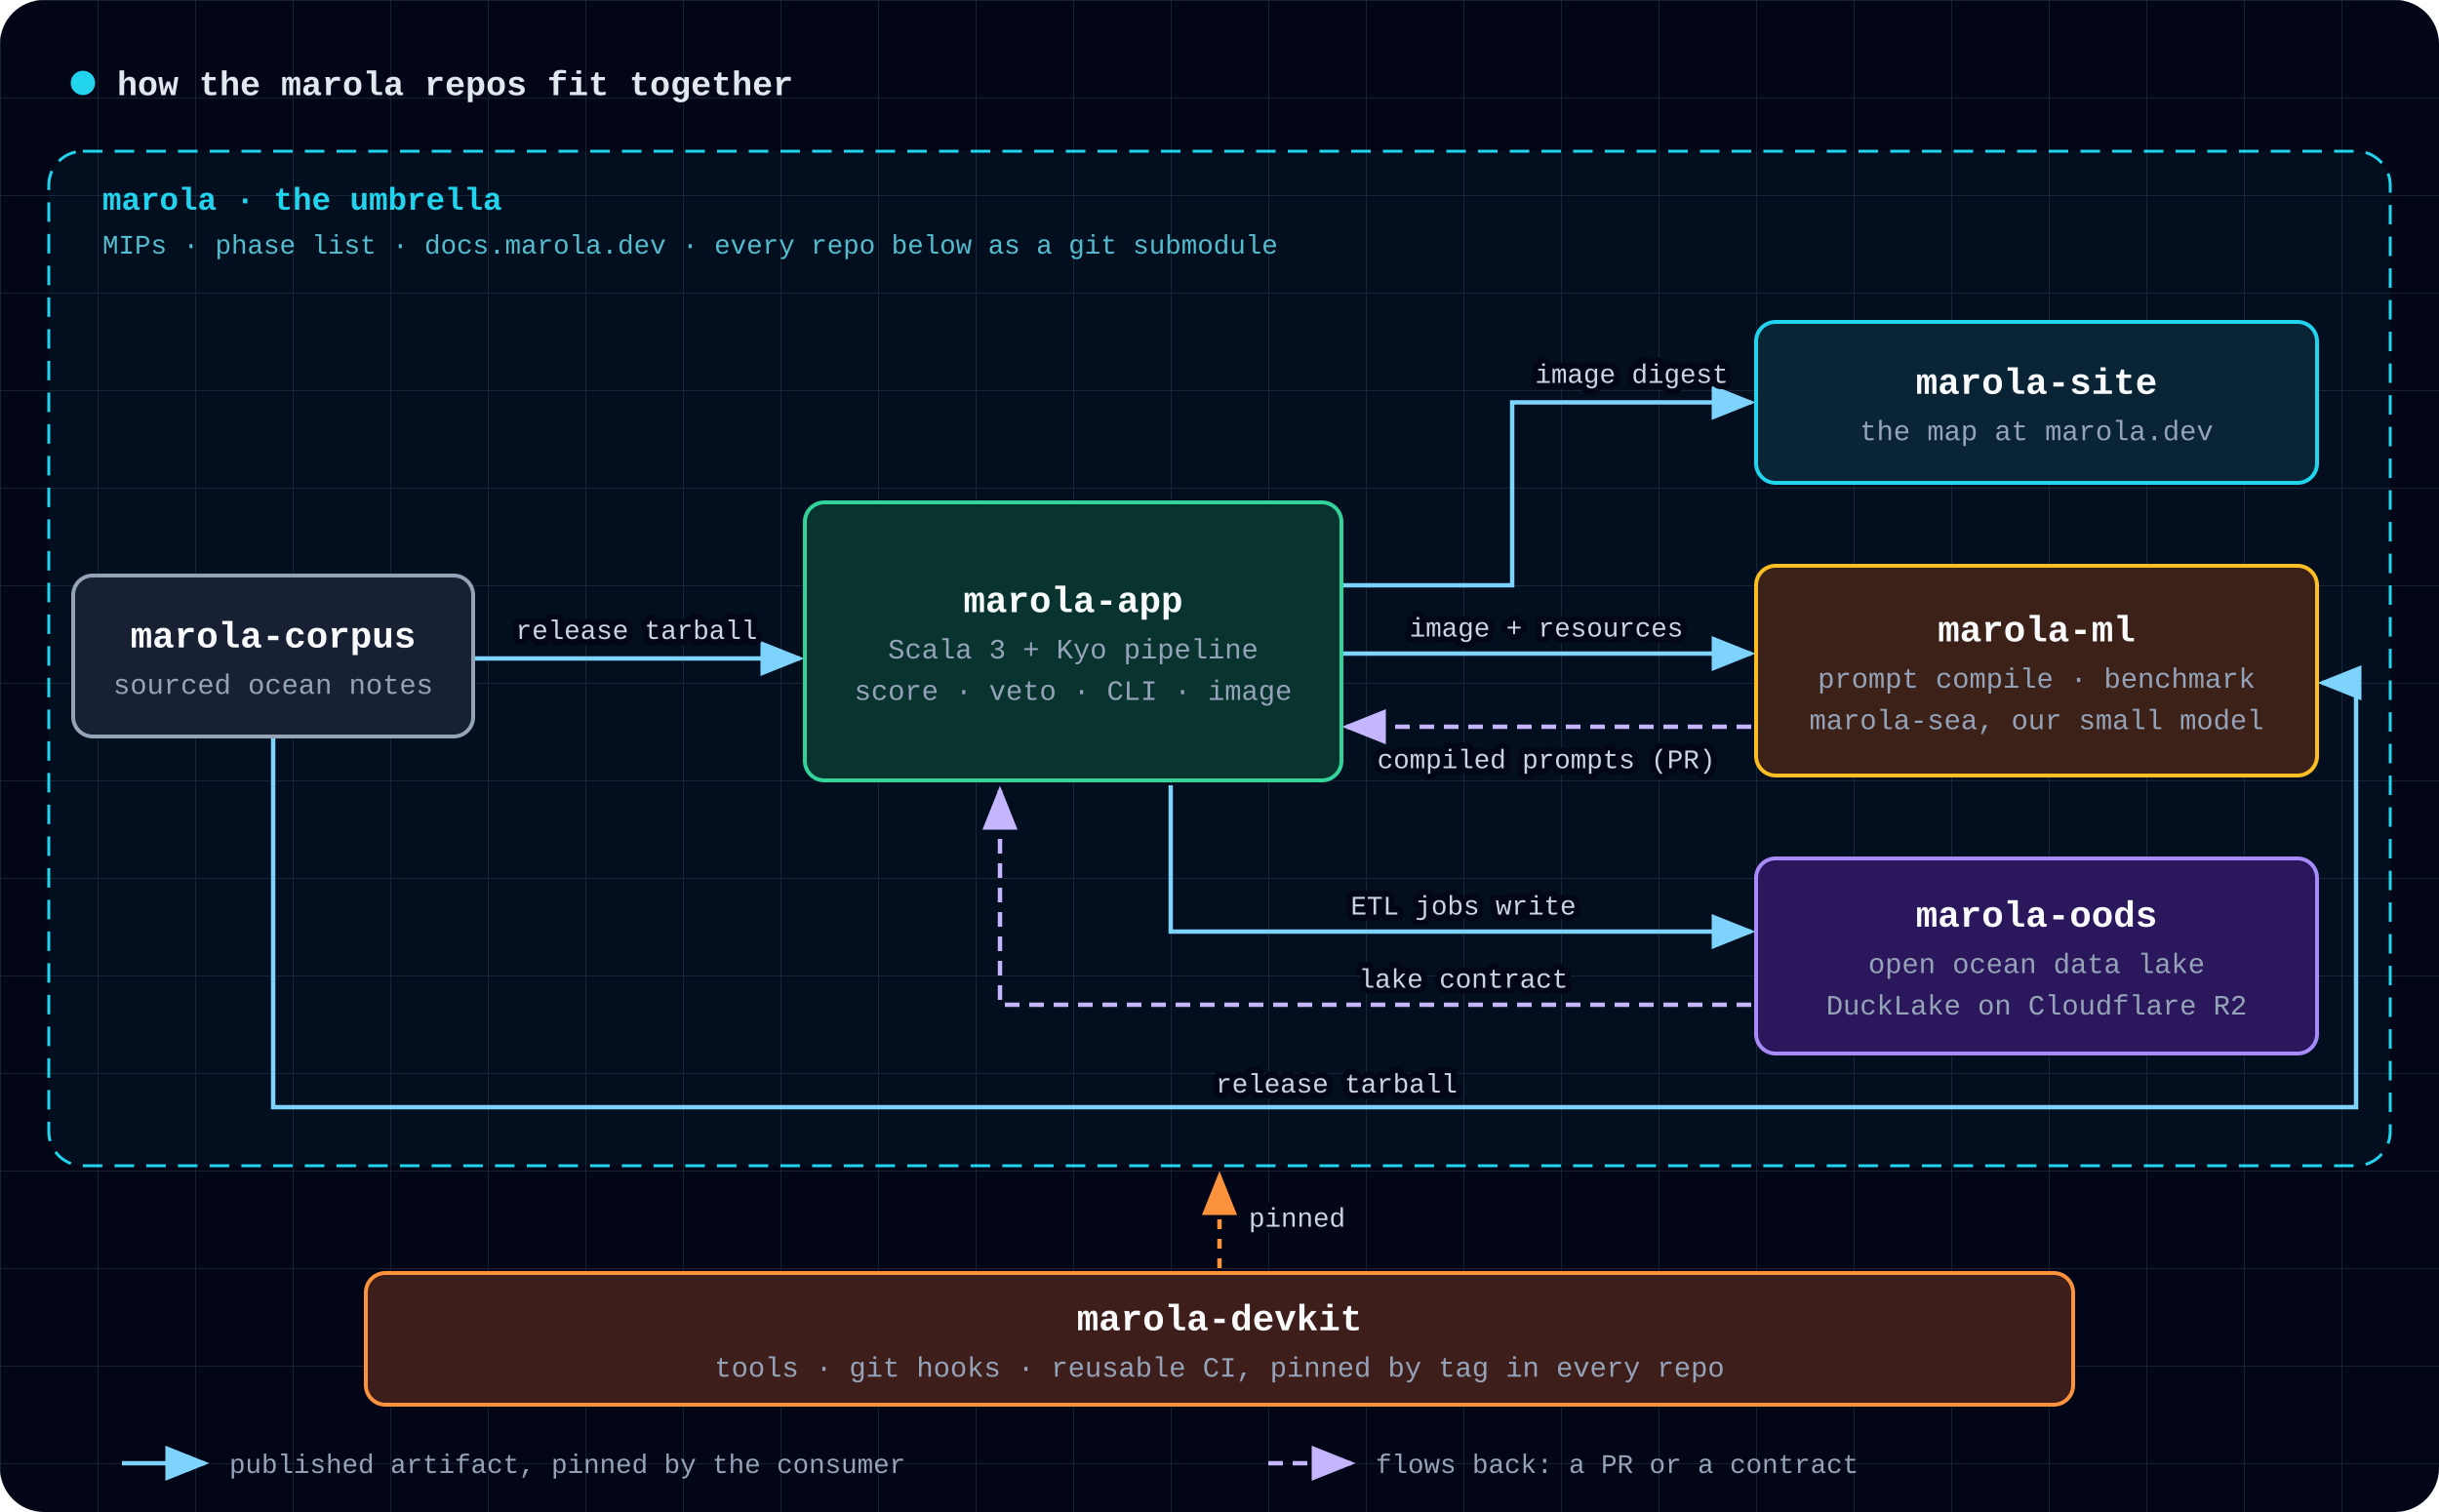
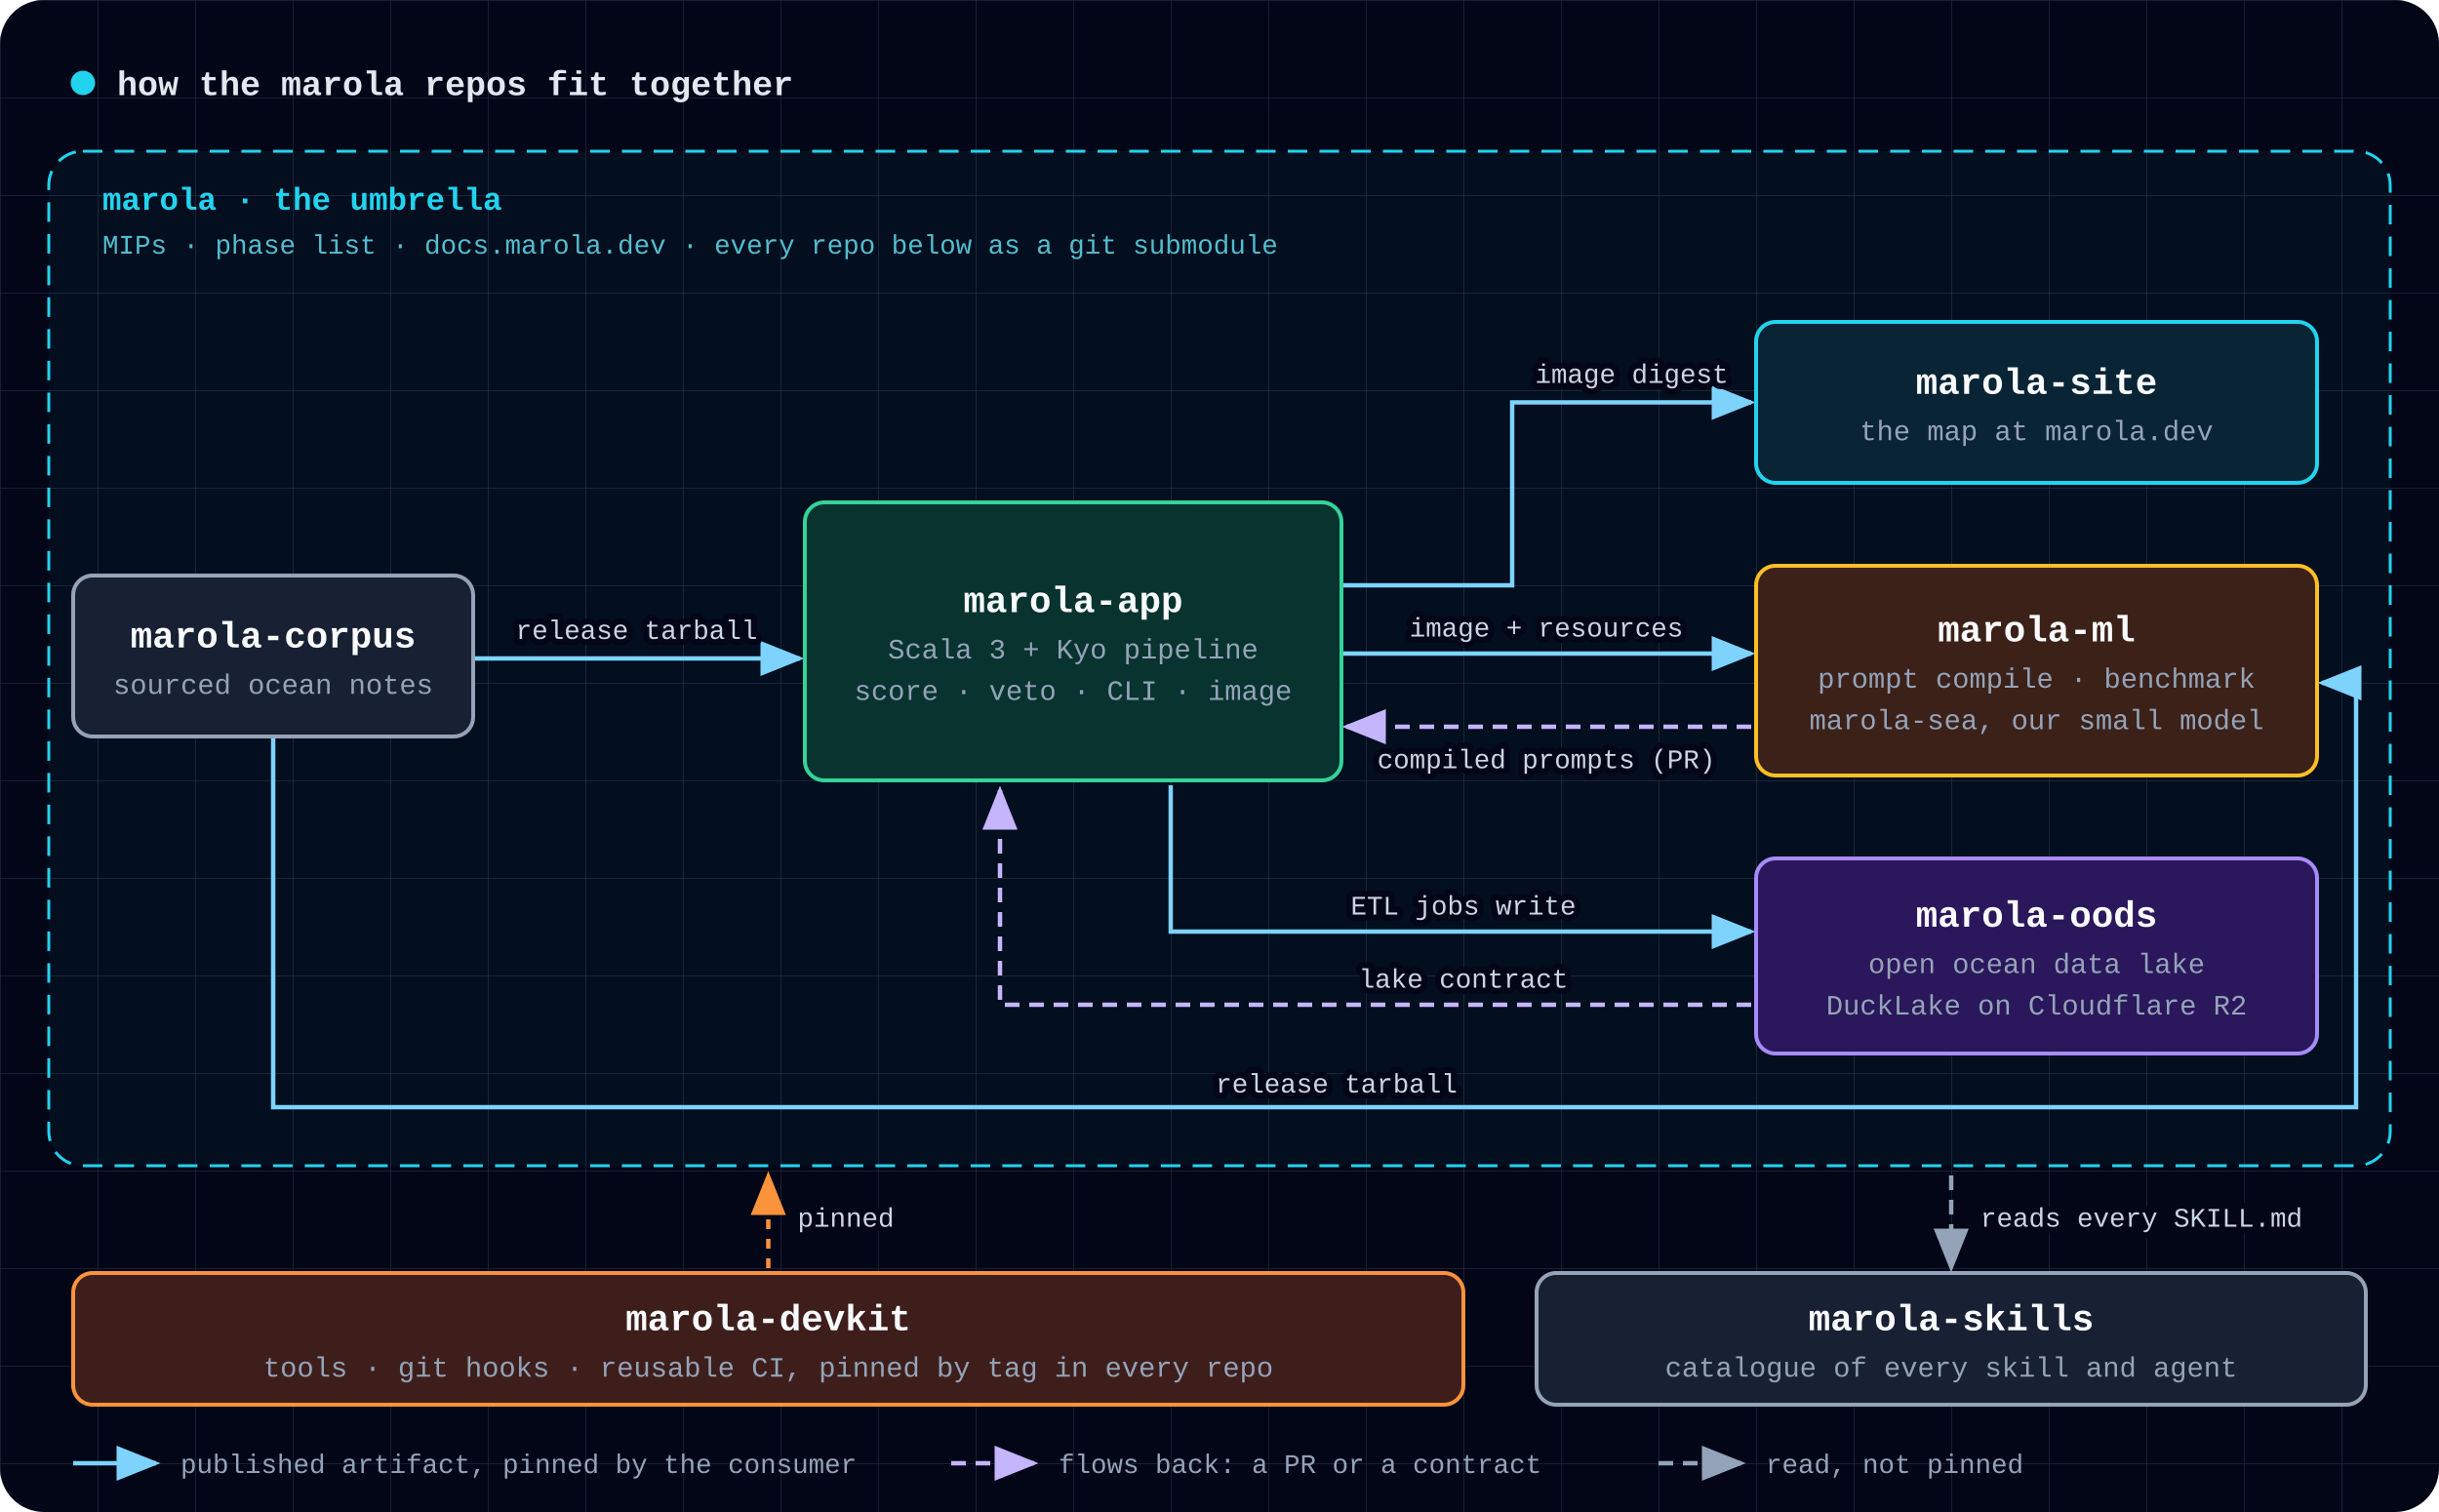
<svg xmlns="http://www.w3.org/2000/svg" viewBox="0 0 1000 620" width="1000" height="620" role="img">
  <style>
text{font-family:"JetBrains Mono",ui-monospace,SFMono-Regular,Menlo,Consolas,"Liberation Mono",monospace}
.name{fill:#f8fafc;font-size:15px;font-weight:700}
.sub{fill:#94a3b8;font-size:11.5px}
.edge{fill:#cbd5e1;font-size:11px;paint-order:stroke;stroke:#020617;stroke-width:5px;stroke-linejoin:round}
.title{fill:#e2e8f0;font-size:14px;font-weight:600}
.region{fill:#22d3ee;font-size:13px;font-weight:700}
.regionsub{fill:#67e8f9;font-size:11px;opacity:.8}
.leg{fill:#94a3b8;font-size:11px}
</style>
  <defs>
    <pattern id="grid" width="40" height="40" patternUnits="userSpaceOnUse">
      <path d="M 40 0 L 0 0 0 40" fill="none" stroke="#1e293b" stroke-width="0.6" />
    </pattern>
    <marker id="a" markerWidth="10" markerHeight="8" refX="9" refY="4" orient="auto">
      <polygon points="0 0,10 4,0 8" fill="#7dd3fc" />
    </marker>
    <marker id="b" markerWidth="10" markerHeight="8" refX="9" refY="4" orient="auto">
      <polygon points="0 0,10 4,0 8" fill="#c4b5fd" />
+     </marker>
+     <marker id="g" markerWidth="10" markerHeight="8" refX="9" refY="4" orient="auto">
+       <polygon points="0 0,10 4,0 8" fill="#94a3b8" />
    </marker>
    <marker id="o" markerWidth="10" markerHeight="8" refX="9" refY="4" orient="auto">
      <polygon points="0 0,10 4,0 8" fill="#fb923c" />
    </marker>
  </defs>
  <rect width="1000" height="620" rx="18" fill="#020617" />
  <rect width="1000" height="620" rx="18" fill="url(#grid)" />
  <circle cx="34" cy="34" r="5" fill="#22d3ee" />
  <text x="48" y="39" class="title" text-anchor="start">how the marola repos fit together</text>
  <rect x="20" y="62" width="960" height="416" rx="14" fill="rgba(34,211,238,0.04)" stroke="#22d3ee" stroke-width="1.2" stroke-dasharray="8,5" />
  <text x="42" y="86" class="region" text-anchor="start">marola · the umbrella</text>
  <text x="42" y="104" class="regionsub" text-anchor="start">MIPs · phase list · docs.marola.dev · every repo below as a git submodule</text>
  <path d="M 194 270 H 328" stroke="#7dd3fc" stroke-width="1.8" fill="none" marker-end="url(#a)" />
  <text x="261" y="262" class="edge" text-anchor="middle">release tarball</text>
  <path d="M 112 302 V 454 H 966 V 280 H 952" stroke="#7dd3fc" stroke-width="1.8" fill="none" marker-end="url(#a)" />
  <text x="548" y="448" class="edge" text-anchor="middle">release tarball</text>
  <path d="M 550 240 H 620 V 165 H 718" stroke="#7dd3fc" stroke-width="1.8" fill="none" marker-end="url(#a)" />
  <text x="669" y="157" class="edge" text-anchor="middle">image digest</text>
  <path d="M 550 268 H 718" stroke="#7dd3fc" stroke-width="1.8" fill="none" marker-end="url(#a)" />
  <text x="634" y="261" class="edge" text-anchor="middle">image + resources</text>
  <path d="M 718 298 H 552" stroke="#c4b5fd" stroke-width="1.8" fill="none" stroke-dasharray="6,4" marker-end="url(#b)" />
  <text x="634" y="315" class="edge" text-anchor="middle">compiled prompts (PR)</text>
  <path d="M 480 322 V 382 H 718" stroke="#7dd3fc" stroke-width="1.8" fill="none" marker-end="url(#a)" />
  <text x="600" y="375" class="edge" text-anchor="middle">ETL jobs write</text>
  <path d="M 718 412 H 410 V 324" stroke="#c4b5fd" stroke-width="1.8" fill="none" stroke-dasharray="6,4" marker-end="url(#b)" />
  <text x="600" y="405" class="edge" text-anchor="middle">lake contract</text>
-   <path d="M 500 520 V 482" stroke="#fb923c" stroke-width="1.8" fill="none" stroke-dasharray="4,4" marker-end="url(#o)" />
-   <text x="512" y="503" class="edge" text-anchor="start">pinned</text>
+   <path d="M 315 520 V 482" stroke="#fb923c" stroke-width="1.8" fill="none" stroke-dasharray="4,4" marker-end="url(#o)" />
+   <text x="327" y="503" class="edge" text-anchor="start">pinned</text>
+   <path d="M 800 482 V 520" stroke="#94a3b8" stroke-width="1.8" fill="none" stroke-dasharray="6,4" marker-end="url(#g)" />
+   <text x="812" y="503" class="edge" text-anchor="start">reads every SKILL.md</text>
  <rect x="30" y="236" width="164" height="66" rx="8" fill="#0b1222" />
  <rect x="30" y="236" width="164" height="66" rx="8" fill="rgba(30,41,59,0.7)" stroke="#94a3b8" stroke-width="1.6" />
  <text x="112.0" y="265.5" class="name" text-anchor="middle">marola-corpus</text>
  <text x="112.0" y="284.5" class="sub" text-anchor="middle">sourced ocean notes</text>
  <rect x="330" y="206" width="220" height="114" rx="8" fill="#0b1222" />
  <rect x="330" y="206" width="220" height="114" rx="8" fill="rgba(6,78,59,0.55)" stroke="#34d399" stroke-width="1.6" />
  <text x="440.0" y="251.0" class="name" text-anchor="middle">marola-app</text>
  <text x="440.0" y="270.0" class="sub" text-anchor="middle">Scala 3 + Kyo pipeline</text>
  <text x="440.0" y="287.0" class="sub" text-anchor="middle">score · veto · CLI · image</text>
  <rect x="720" y="132" width="230" height="66" rx="8" fill="#0b1222" />
  <rect x="720" y="132" width="230" height="66" rx="8" fill="rgba(8,51,68,0.55)" stroke="#22d3ee" stroke-width="1.6" />
  <text x="835.0" y="161.5" class="name" text-anchor="middle">marola-site</text>
  <text x="835.0" y="180.5" class="sub" text-anchor="middle">the map at marola.dev</text>
  <rect x="720" y="232" width="230" height="86" rx="8" fill="#0b1222" />
  <rect x="720" y="232" width="230" height="86" rx="8" fill="rgba(120,53,15,0.45)" stroke="#fbbf24" stroke-width="1.6" />
  <text x="835.0" y="263.0" class="name" text-anchor="middle">marola-ml</text>
  <text x="835.0" y="282.0" class="sub" text-anchor="middle">prompt compile · benchmark</text>
  <text x="835.0" y="299.0" class="sub" text-anchor="middle">marola-sea, our small model</text>
  <rect x="720" y="352" width="230" height="80" rx="8" fill="#0b1222" />
  <rect x="720" y="352" width="230" height="80" rx="8" fill="rgba(76,29,149,0.5)" stroke="#a78bfa" stroke-width="1.6" />
  <text x="835.0" y="380.0" class="name" text-anchor="middle">marola-oods</text>
  <text x="835.0" y="399.0" class="sub" text-anchor="middle">open ocean data lake</text>
  <text x="835.0" y="416.0" class="sub" text-anchor="middle">DuckLake on Cloudflare R2</text>
-   <rect x="150" y="522" width="700" height="54" rx="8" fill="#0b1222" />
-   <rect x="150" y="522" width="700" height="54" rx="8" fill="rgba(124,45,18,0.45)" stroke="#fb923c" stroke-width="1.6" />
-   <text x="500.0" y="545.5" class="name" text-anchor="middle">marola-devkit</text>
-   <text x="500.0" y="564.5" class="sub" text-anchor="middle">tools · git hooks · reusable CI, pinned by tag in every repo</text>
-   <path d="M 50 600 H 84" stroke="#7dd3fc" stroke-width="1.8" fill="none" marker-end="url(#a)" />
-   <text x="94" y="604" class="leg" text-anchor="start">published artifact, pinned by the consumer</text>
-   <path d="M 520 600 H 554" stroke="#c4b5fd" stroke-width="1.8" fill="none" stroke-dasharray="6,4" marker-end="url(#b)" />
-   <text x="564" y="604" class="leg" text-anchor="start">flows back: a PR or a contract</text>
+   <rect x="30" y="522" width="570" height="54" rx="8" fill="#0b1222" />
+   <rect x="30" y="522" width="570" height="54" rx="8" fill="rgba(124,45,18,0.45)" stroke="#fb923c" stroke-width="1.6" />
+   <text x="315.0" y="545.5" class="name" text-anchor="middle">marola-devkit</text>
+   <text x="315.0" y="564.5" class="sub" text-anchor="middle">tools · git hooks · reusable CI, pinned by tag in every repo</text>
+   <rect x="630" y="522" width="340" height="54" rx="8" fill="#0b1222" />
+   <rect x="630" y="522" width="340" height="54" rx="8" fill="rgba(30,41,59,0.7)" stroke="#94a3b8" stroke-width="1.6" />
+   <text x="800.0" y="545.5" class="name" text-anchor="middle">marola-skills</text>
+   <text x="800.0" y="564.5" class="sub" text-anchor="middle">catalogue of every skill and agent</text>
+   <path d="M 30 600 H 64" stroke="#7dd3fc" stroke-width="1.8" fill="none" marker-end="url(#a)" />
+   <text x="74" y="604" class="leg" text-anchor="start">published artifact, pinned by the consumer</text>
+   <path d="M 390 600 H 424" stroke="#c4b5fd" stroke-width="1.8" fill="none" stroke-dasharray="6,4" marker-end="url(#b)" />
+   <text x="434" y="604" class="leg" text-anchor="start">flows back: a PR or a contract</text>
+   <path d="M 680 600 H 714" stroke="#94a3b8" stroke-width="1.8" fill="none" stroke-dasharray="6,4" marker-end="url(#g)" />
+   <text x="724" y="604" class="leg" text-anchor="start">read, not pinned</text>
</svg>
